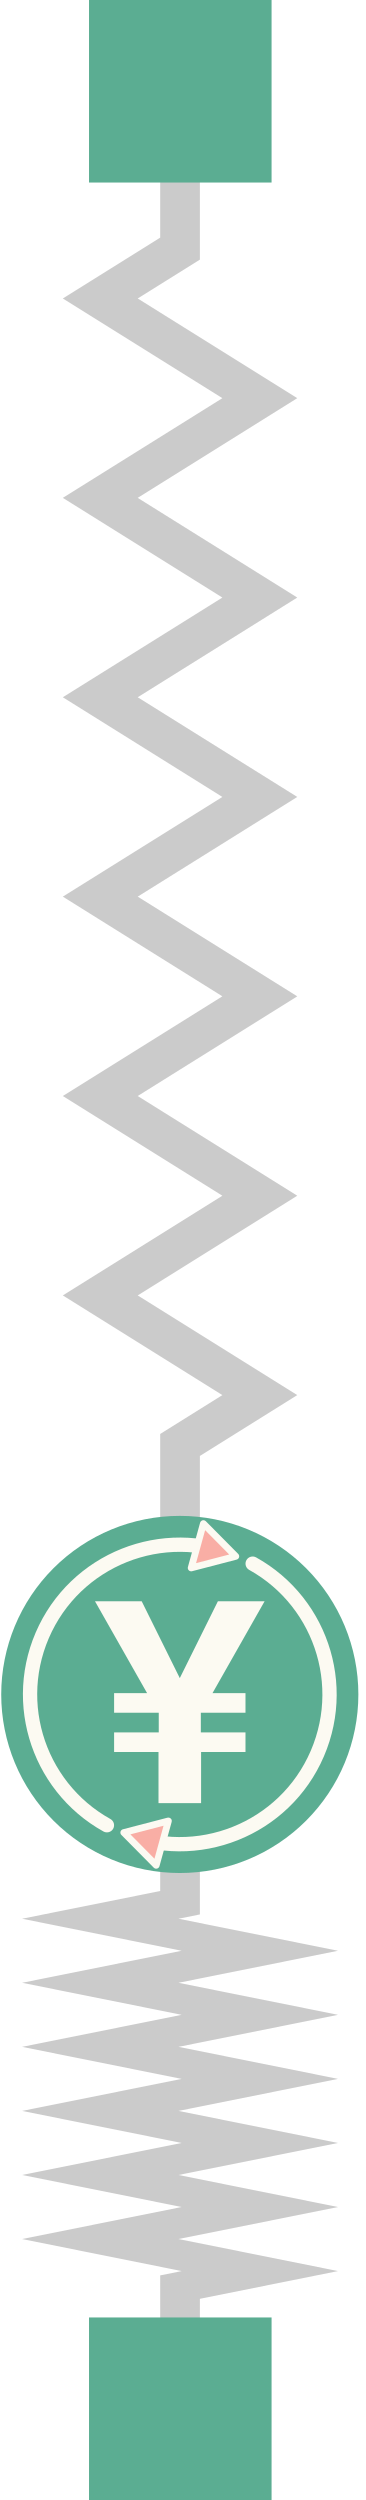
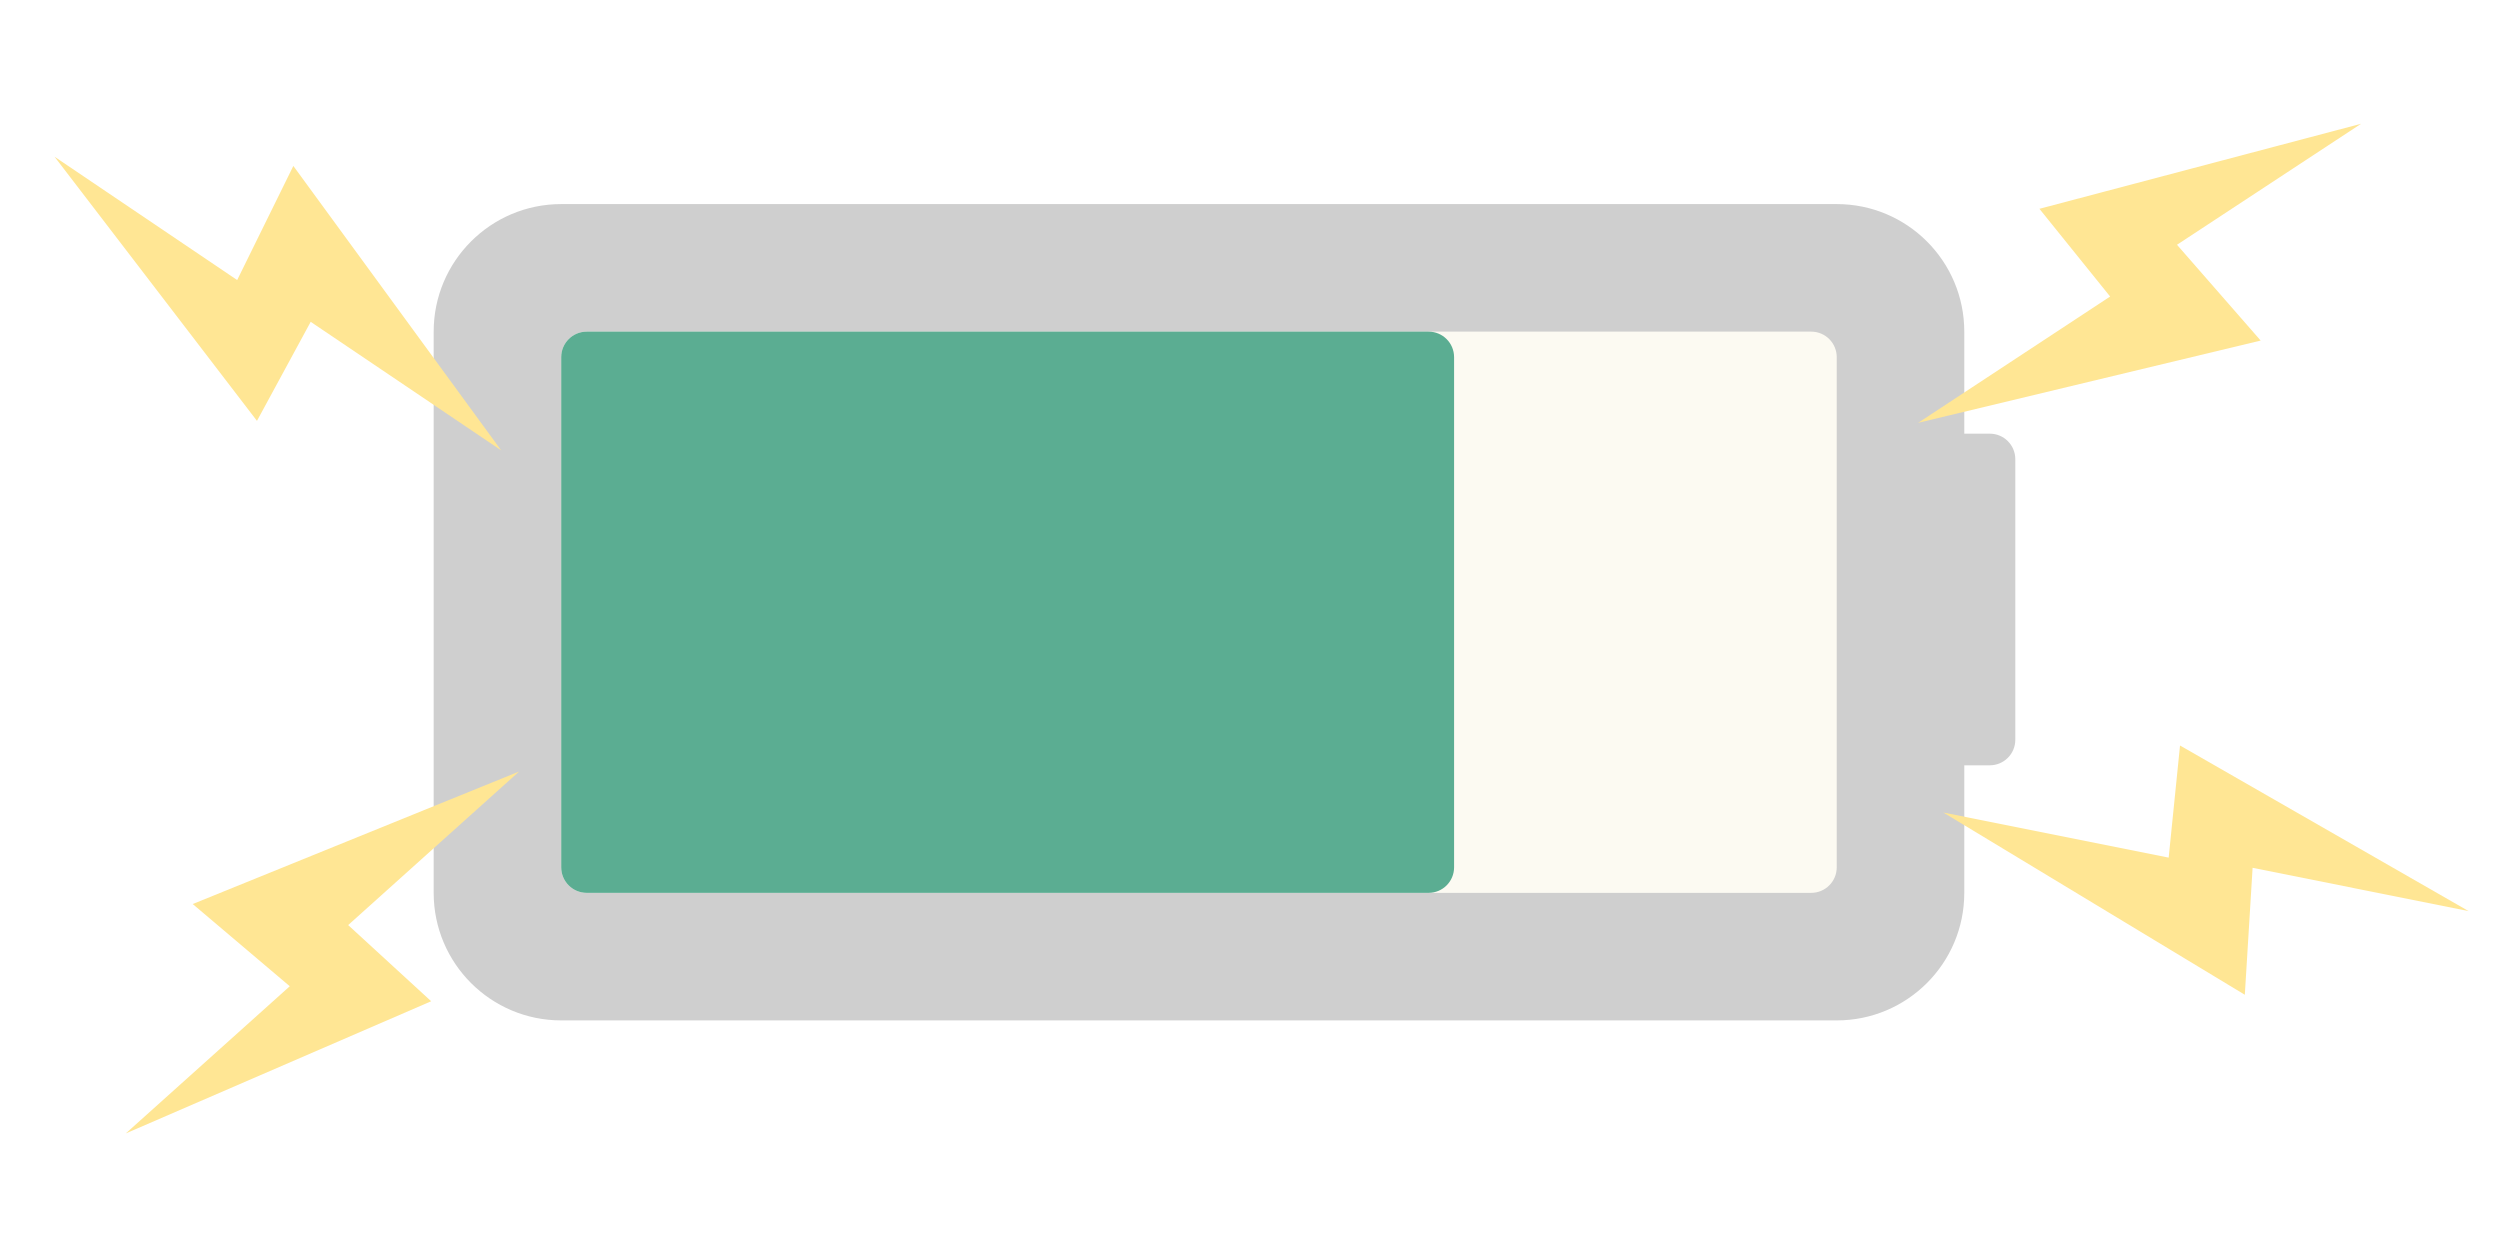
- <svg xmlns="http://www.w3.org/2000/svg" width="46" height="315" viewBox="0 0 46 315" fill="none">
-   <path d="M22.685 24.637V31.327L12.633 37.608L32.736 50.169L12.633 62.731L32.736 75.292L12.633 87.854L32.736 100.415L12.633 112.976L32.736 125.538L12.633 138.099L32.736 150.661L12.633 163.222L32.736 175.783L22.685 182.064V188.754" stroke="#CBCBCB" stroke-width="5" stroke-linecap="square" />
-   <path d="M20.185 235.68V237.593V238.267L2.783 241.761L22.882 245.796L2.783 249.832L22.886 253.868L2.783 257.904L22.882 261.941L2.783 265.976L22.886 270.012L2.783 274.048L22.882 278.083L2.783 282.119L22.886 286.156L20.185 286.698V290.324V292.236H25.185V290.324V289.65L42.587 286.156L22.484 282.119L42.587 278.085L22.482 274.048L42.587 270.012L22.482 265.976L42.587 261.939L22.484 257.904L42.587 253.868L22.482 249.832L42.587 245.796L22.484 241.761L25.185 241.218V237.593V235.68H20.185Z" fill="#CBCBCB" />
-   <path d="M45.154 213.5C45.154 219.467 42.783 225.19 38.564 229.41C34.344 233.629 28.621 236 22.654 236C16.687 236 10.964 233.629 6.744 229.41C2.525 225.19 0.154 219.467 0.154 213.5C0.154 207.533 2.525 201.81 6.744 197.59C10.964 193.371 16.687 191 22.654 191C28.621 191 34.344 193.371 38.564 197.59C42.783 201.81 45.154 207.533 45.154 213.5Z" fill="#5BAD92" />
-   <path d="M31.587 196.154C31.357 196.219 31.163 196.373 31.047 196.582C30.931 196.79 30.903 197.037 30.969 197.266C31.034 197.496 31.188 197.69 31.397 197.806C31.928 198.1 32.438 198.419 32.928 198.76C33.418 199.101 33.887 199.463 34.335 199.846C34.782 200.229 35.208 200.631 35.612 201.052C36.016 201.473 36.397 201.911 36.756 202.366C37.114 202.821 37.45 203.293 37.761 203.778C38.073 204.263 38.361 204.763 38.624 205.274C38.887 205.786 39.125 206.31 39.338 206.844C39.551 207.378 39.739 207.922 39.9 208.474C40.061 209.026 40.196 209.587 40.304 210.153C40.412 210.72 40.493 211.292 40.546 211.869C40.599 212.446 40.624 213.027 40.621 213.61C40.618 214.194 40.586 214.779 40.525 215.365C40.464 215.95 40.373 216.536 40.252 217.12C40.131 217.705 39.98 218.287 39.798 218.867C39.616 219.446 39.403 220.022 39.158 220.592C38.913 221.162 38.642 221.713 38.347 222.244C38.052 222.775 37.733 223.285 37.393 223.775C37.052 224.265 36.69 224.734 36.307 225.181C36.307 225.181 36.307 225.182 36.307 225.182C35.924 225.629 35.522 226.055 35.101 226.459C34.68 226.863 34.241 227.244 33.786 227.603C33.331 227.961 32.86 228.297 32.375 228.608C31.89 228.92 31.39 229.208 30.879 229.471C30.367 229.734 29.843 229.973 29.309 230.186C28.776 230.399 28.232 230.586 27.679 230.748C27.127 230.909 26.567 231.044 26 231.152C25.434 231.26 24.861 231.341 24.284 231.394C23.707 231.447 23.127 231.472 22.544 231.469C21.96 231.466 21.375 231.434 20.789 231.372C20.204 231.311 19.618 231.22 19.034 231.1C18.449 230.979 17.867 230.828 17.288 230.646C17.175 230.61 17.056 230.597 16.939 230.608C16.821 230.618 16.706 230.652 16.601 230.706C16.497 230.761 16.404 230.836 16.328 230.926C16.252 231.017 16.195 231.122 16.159 231.234C16.124 231.347 16.111 231.466 16.121 231.583C16.131 231.701 16.165 231.816 16.22 231.92C16.274 232.025 16.349 232.118 16.44 232.194C16.53 232.27 16.635 232.327 16.748 232.363C17.385 232.563 18.026 232.729 18.669 232.862C19.312 232.995 19.957 233.095 20.602 233.163C21.247 233.23 21.891 233.265 22.533 233.269C23.175 233.273 23.815 233.245 24.449 233.186C25.084 233.128 25.714 233.039 26.337 232.92C26.96 232.801 27.577 232.653 28.184 232.475C28.791 232.298 29.389 232.092 29.976 231.857C30.564 231.623 31.14 231.361 31.702 231.072C32.265 230.782 32.814 230.466 33.348 230.123C33.882 229.78 34.4 229.411 34.9 229.017C35.401 228.622 35.884 228.202 36.347 227.758C36.81 227.313 37.254 226.844 37.675 226.351C38.096 225.858 38.496 225.342 38.871 224.803C39.246 224.264 39.596 223.702 39.92 223.118C40.245 222.534 40.542 221.929 40.811 221.302C41.081 220.676 41.315 220.043 41.515 219.406C41.715 218.77 41.882 218.128 42.015 217.485C42.148 216.842 42.247 216.197 42.315 215.552C42.315 215.552 42.315 215.552 42.315 215.552C42.382 214.907 42.417 214.262 42.421 213.62C42.425 212.978 42.397 212.339 42.339 211.704C42.28 211.069 42.191 210.439 42.072 209.816C41.954 209.193 41.805 208.577 41.628 207.97C41.451 207.362 41.244 206.764 41.01 206.177C40.776 205.59 40.514 205.014 40.225 204.451C39.935 203.889 39.619 203.339 39.276 202.805C38.933 202.272 38.564 201.753 38.17 201.253C37.775 200.752 37.355 200.269 36.911 199.806C36.466 199.342 35.997 198.899 35.504 198.478C35.012 198.056 34.495 197.657 33.956 197.282C33.417 196.907 32.855 196.556 32.271 196.232C32.062 196.116 31.816 196.088 31.587 196.154V196.154Z" fill="#FCFAF2" />
-   <path d="M22.775 193.731C22.133 193.728 21.493 193.756 20.859 193.814C20.224 193.872 19.594 193.961 18.971 194.08C18.348 194.199 17.731 194.348 17.124 194.525C16.517 194.702 15.918 194.909 15.332 195.143C14.744 195.377 14.168 195.639 13.606 195.928C13.043 196.218 12.494 196.534 11.96 196.877C11.427 197.22 10.908 197.589 10.408 197.983C9.907 198.378 9.424 198.798 8.961 199.243C8.497 199.687 8.054 200.156 7.633 200.649C7.211 201.142 6.812 201.658 6.437 202.197C6.062 202.737 5.712 203.299 5.387 203.883C5.063 204.466 4.766 205.072 4.497 205.698C4.227 206.324 3.993 206.957 3.793 207.594C3.593 208.231 3.426 208.872 3.293 209.515C3.16 210.158 3.061 210.803 2.993 211.448C2.926 212.093 2.89 212.738 2.887 213.38C2.883 214.022 2.911 214.661 2.969 215.296C3.028 215.931 3.117 216.561 3.236 217.184C3.354 217.807 3.503 218.424 3.68 219.031C3.857 219.638 4.064 220.236 4.298 220.823C4.532 221.41 4.794 221.986 5.083 222.549C5.373 223.112 5.689 223.661 6.032 224.195C6.375 224.729 6.744 225.247 7.138 225.748C7.533 226.248 7.953 226.731 8.397 227.195C8.842 227.658 9.311 228.101 9.803 228.522C10.296 228.944 10.813 229.343 11.352 229.718C11.891 230.093 12.453 230.444 13.037 230.768C13.245 230.884 13.492 230.912 13.721 230.847C13.951 230.781 14.145 230.627 14.261 230.418C14.376 230.21 14.405 229.964 14.339 229.734C14.274 229.505 14.12 229.311 13.911 229.195C13.38 228.9 12.87 228.581 12.38 228.24C11.89 227.9 11.421 227.537 10.973 227.155C10.526 226.772 10.1 226.369 9.696 225.948C9.292 225.528 8.911 225.089 8.552 224.634C8.194 224.179 7.858 223.707 7.547 223.222C7.235 222.737 6.947 222.237 6.684 221.726C6.421 221.214 6.183 220.69 5.97 220.157C5.757 219.623 5.569 219.078 5.408 218.526C5.247 217.974 5.112 217.414 5.004 216.847C4.896 216.281 4.815 215.708 4.762 215.131C4.709 214.554 4.683 213.973 4.687 213.39C4.69 212.807 4.722 212.221 4.783 211.636C4.844 211.05 4.935 210.464 5.056 209.88C5.177 209.296 5.328 208.713 5.51 208.134C5.692 207.554 5.905 206.979 6.15 206.408C6.395 205.838 6.666 205.287 6.961 204.756C7.256 204.226 7.574 203.715 7.915 203.225C8.256 202.735 8.618 202.266 9.001 201.819C9.384 201.371 9.786 200.945 10.207 200.541C10.628 200.137 11.067 199.756 11.521 199.397C11.976 199.039 12.448 198.703 12.933 198.392C13.418 198.08 13.918 197.792 14.429 197.529C14.941 197.266 15.465 197.028 15.998 196.815C16.532 196.602 17.076 196.414 17.629 196.253C18.181 196.091 18.741 195.956 19.308 195.848C19.874 195.74 20.447 195.66 21.024 195.606C21.6 195.553 22.181 195.528 22.765 195.531C23.348 195.535 23.933 195.566 24.519 195.628C25.104 195.689 25.69 195.78 26.274 195.901C26.859 196.021 27.441 196.172 28.02 196.355C28.133 196.39 28.252 196.403 28.369 196.393C28.487 196.382 28.602 196.349 28.706 196.294C28.811 196.239 28.904 196.165 28.98 196.074C29.056 195.983 29.113 195.879 29.149 195.766C29.184 195.653 29.197 195.535 29.187 195.417C29.176 195.299 29.143 195.185 29.088 195.08C29.034 194.975 28.959 194.882 28.868 194.806C28.778 194.73 28.673 194.673 28.56 194.637C27.923 194.437 27.282 194.271 26.639 194.138C25.996 194.005 25.351 193.905 24.706 193.838C24.061 193.77 23.417 193.735 22.775 193.731Z" fill="#FCFAF2" />
-   <path d="M29.709 196.096L24.09 197.559L25.629 191.973L29.709 196.096Z" fill="#F9AEA5" />
-   <path d="M25.669 191.546C25.568 191.537 25.468 191.563 25.384 191.62C25.301 191.678 25.241 191.762 25.214 191.859L23.676 197.445C23.656 197.518 23.656 197.595 23.675 197.667C23.694 197.74 23.732 197.807 23.785 197.86C23.838 197.914 23.904 197.952 23.977 197.972C24.049 197.992 24.126 197.993 24.199 197.974L29.817 196.511C29.89 196.492 29.957 196.454 30.011 196.401C30.064 196.349 30.103 196.283 30.123 196.21C30.143 196.138 30.143 196.061 30.124 195.988C30.105 195.915 30.067 195.849 30.014 195.795L25.934 191.672C25.863 191.6 25.769 191.556 25.669 191.546ZM25.846 192.802L28.88 195.869L24.701 196.957L25.846 192.802Z" fill="#FCFAF2" />
-   <path d="M15.599 230.904L21.218 229.441L19.679 235.027L15.599 230.904Z" fill="#F9AEA5" />
-   <path d="M21.288 229.018C21.228 229.009 21.167 229.011 21.109 229.026L15.491 230.489C15.418 230.508 15.351 230.546 15.297 230.599C15.244 230.652 15.205 230.718 15.185 230.79C15.165 230.863 15.165 230.939 15.184 231.012C15.203 231.085 15.241 231.151 15.294 231.205L19.374 235.328C19.427 235.382 19.493 235.42 19.566 235.44C19.638 235.46 19.715 235.461 19.788 235.442C19.861 235.423 19.927 235.385 19.981 235.332C20.035 235.279 20.073 235.213 20.093 235.141L21.632 229.555C21.648 229.497 21.651 229.436 21.642 229.377C21.633 229.317 21.612 229.261 21.579 229.21C21.547 229.16 21.504 229.116 21.454 229.083C21.404 229.05 21.347 229.028 21.288 229.018ZM20.606 230.043L19.462 234.198L16.428 231.131L20.606 230.043Z" fill="#FCFAF2" />
-   <path d="M22.654 227.196H25.337V220.753H30.931V218.28H25.305V215.807H30.931V213.333H26.776L33.34 201.759H27.455L22.654 211.442L22.654 227.196ZM22.654 227.196H19.97V220.753H14.377V218.28H20.003V215.807H14.377V213.333H18.532L11.968 201.759H17.853L22.654 211.442" fill="#FCFAF2" />
-   <path d="M34.218 0H11.217V23H34.218V0Z" fill="#5BAD92" />
-   <path d="M34.218 292H11.217V315H34.218V292Z" fill="#5BAD92" />
+ <svg xmlns="http://www.w3.org/2000/svg" width="98" height="49" viewBox="0 0 98 49" fill="none">
+   <rect x="17" y="8" width="60" height="32" rx="5" fill="#CFCFCF" />
+   <rect x="69" y="17" width="10" height="13" rx="1" fill="#CFCFCF" />
+   <rect x="22" y="13" width="50" height="22" rx="1" fill="#FCFAF2" />
+   <rect x="22" y="13" width="35" height="22" rx="1" fill="#5BAD92" />
+   <path d="M87.997 38.995L88.302 34.018L96.771 35.716L85.457 29.224L85.012 33.619L76.178 31.851L87.997 38.995Z" fill="#FFE694" />
+   <path d="M88.618 13.35L85.338 9.595L92.556 4.851L79.945 8.185L82.717 11.624L75.191 16.575L88.618 13.35Z" fill="#FFE694" />
+   <path d="M7.554 35.438L11.359 38.661L4.931 44.43L16.902 39.249L13.648 36.263L20.35 30.243L7.554 35.438Z" fill="#FFE694" />
+   <path d="M11.499 6.505L9.297 10.978L2.139 6.144L10.073 16.498L12.179 12.616L19.647 17.655L11.499 6.505Z" fill="#FFE694" />
</svg>
